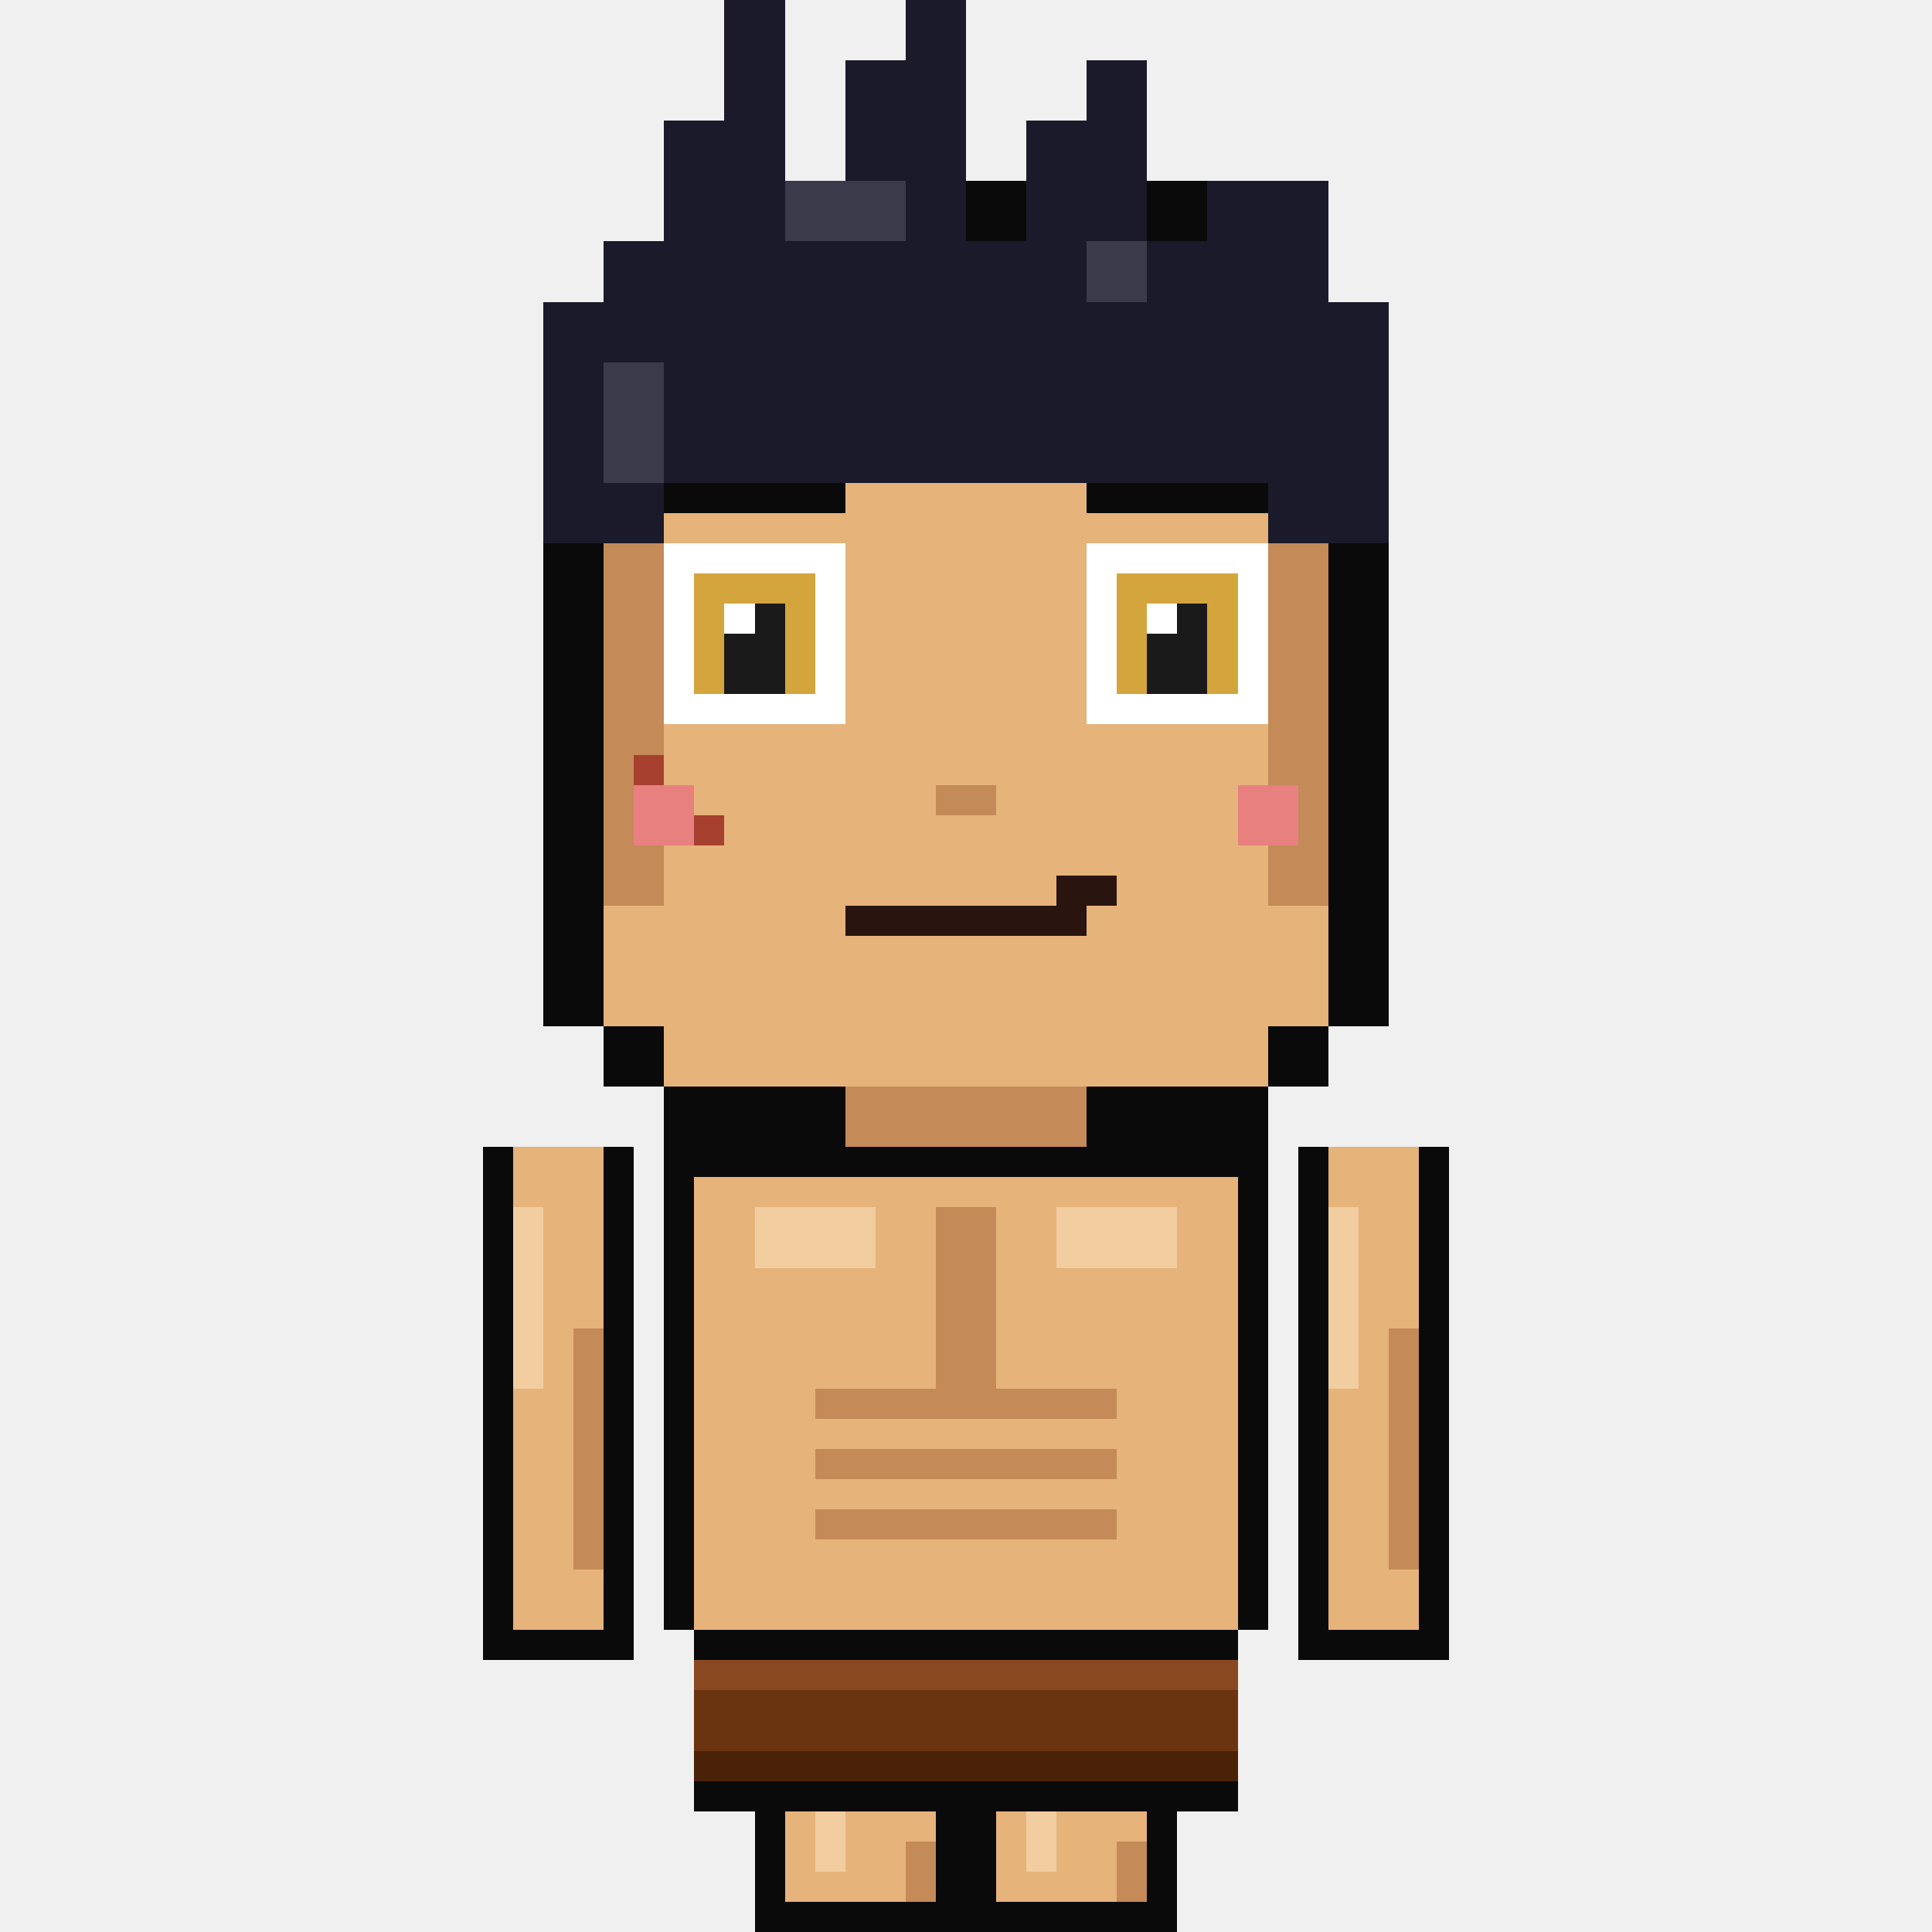
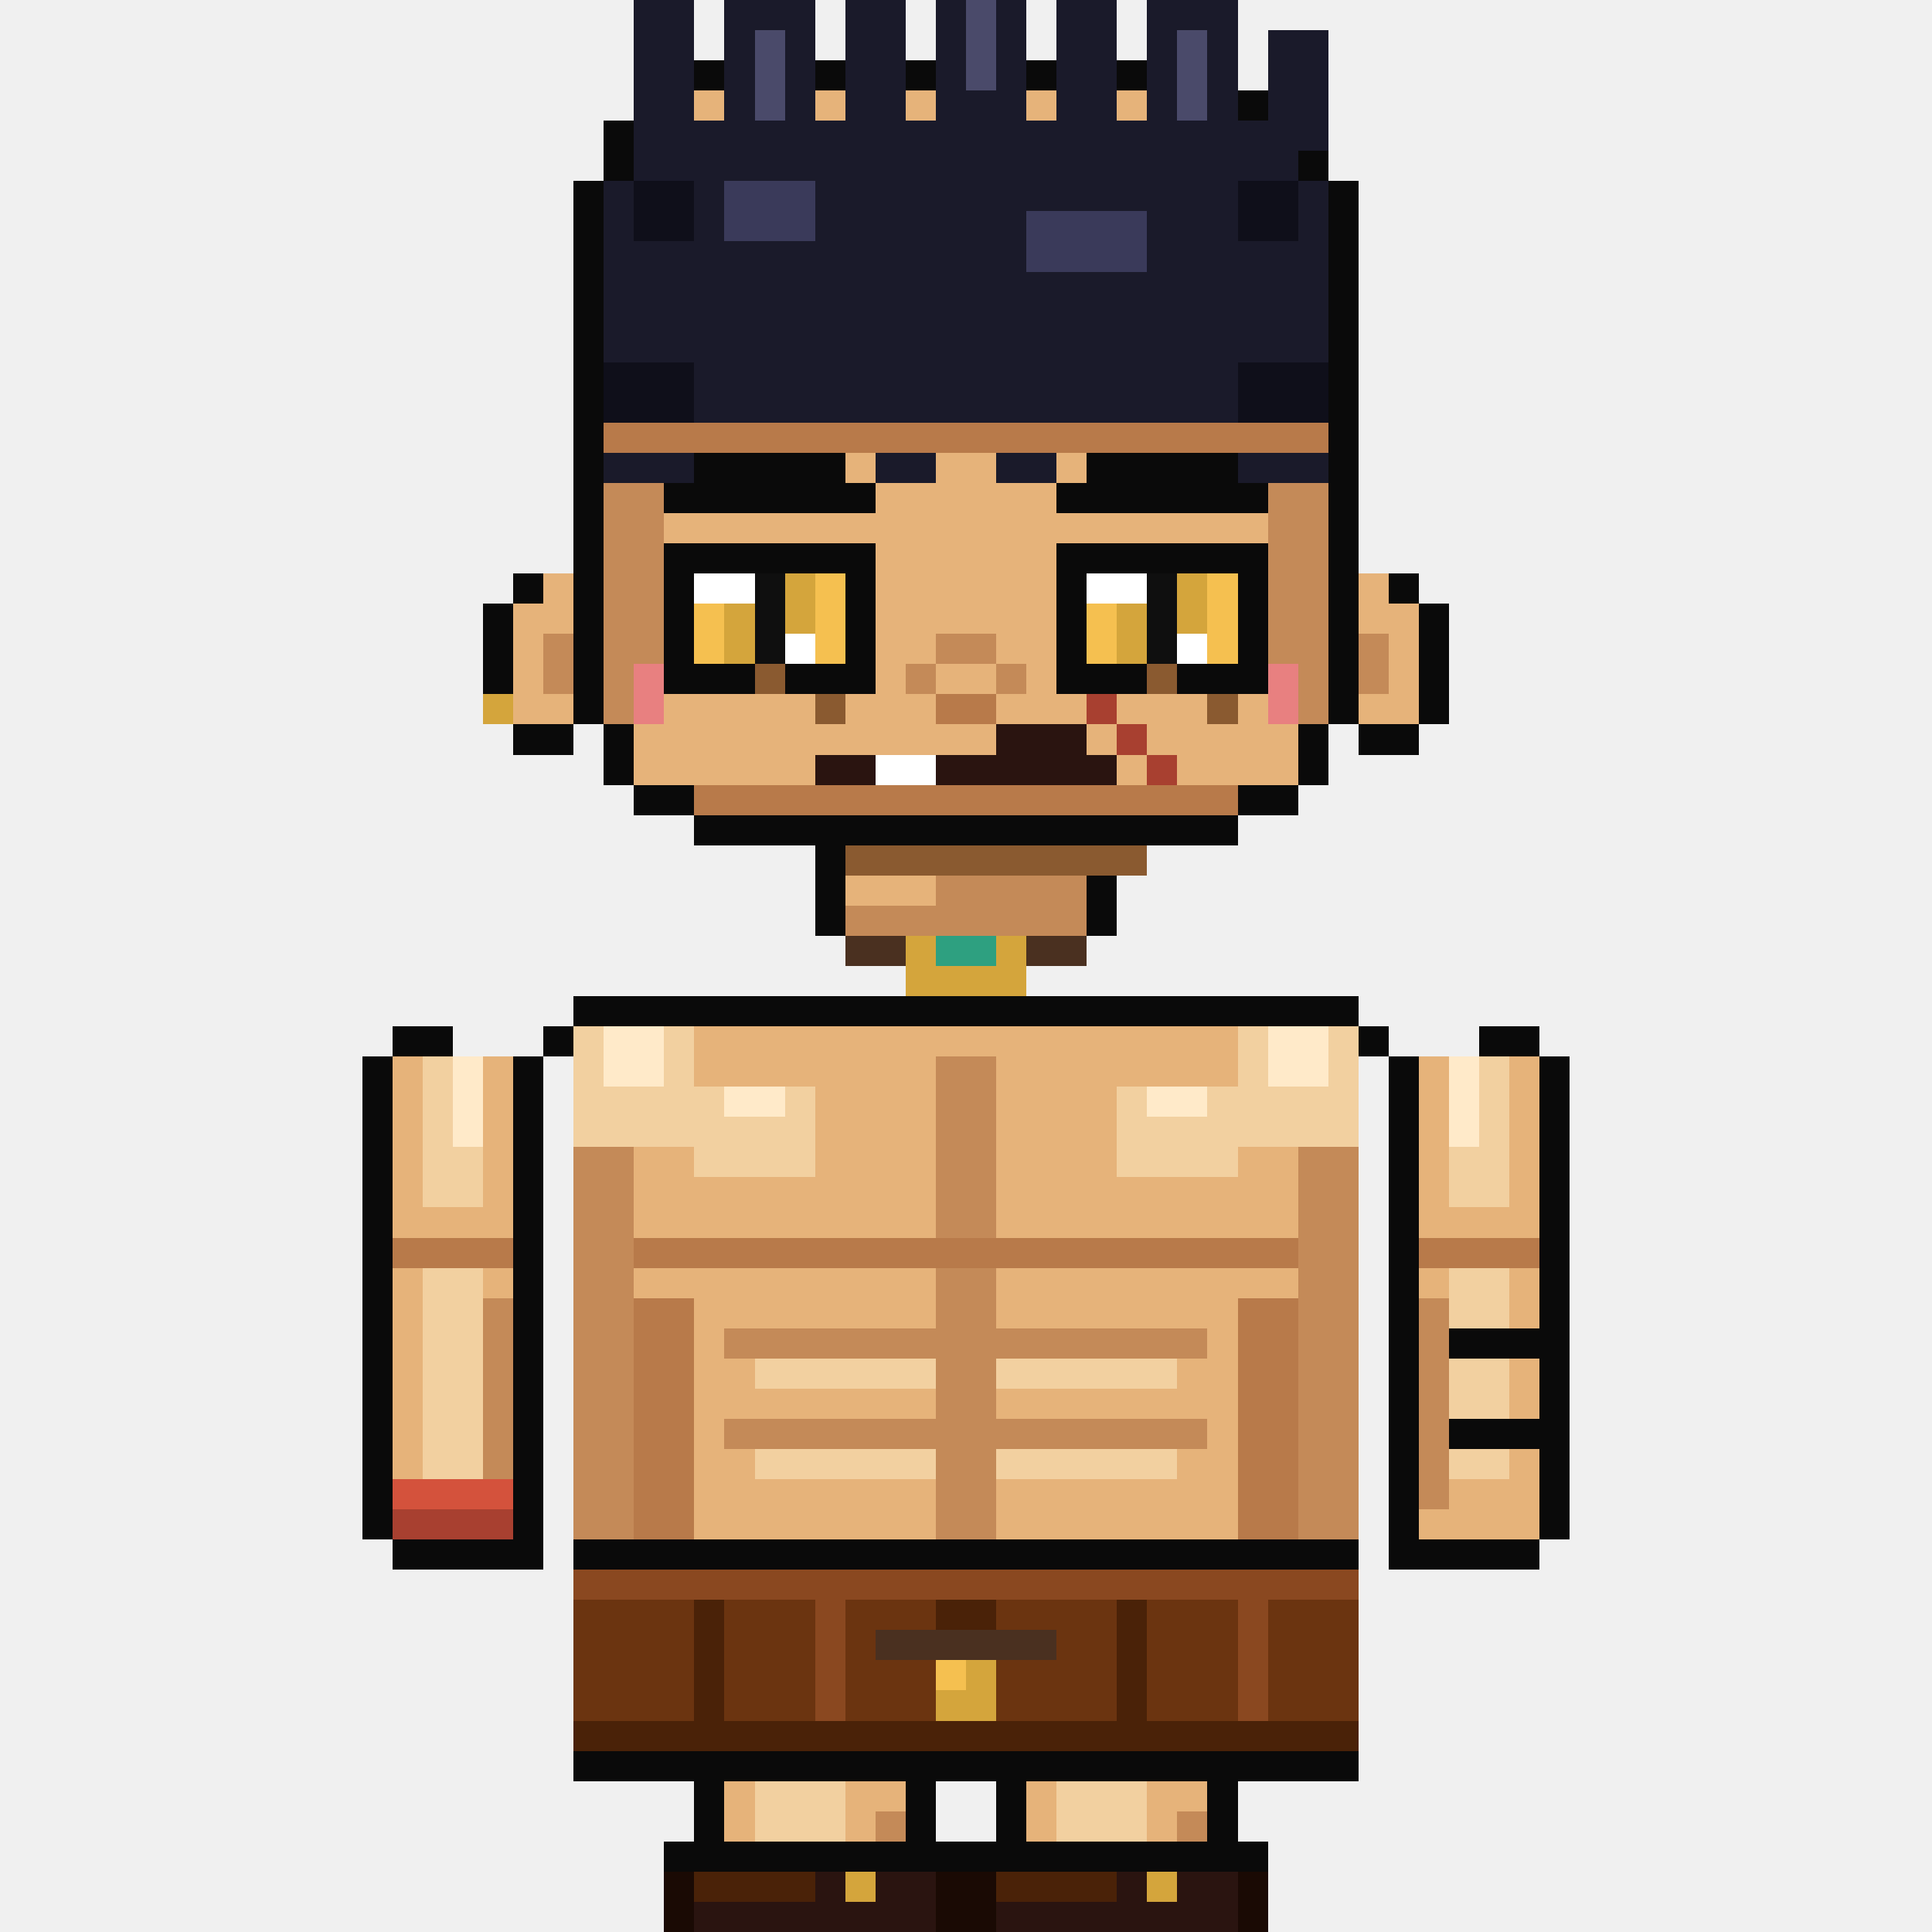
<svg xmlns="http://www.w3.org/2000/svg" viewBox="0 0 64 64" width="64" height="64" shape-rendering="crispEdges">
-   <rect x="18" y="10" width="4" height="20" fill="#1a1a2a" />
-   <rect x="42" y="10" width="4" height="20" fill="#1a1a2a" />
-   <rect x="22" y="6" width="20" height="2" fill="#0a0a0a" />
-   <rect x="20" y="8" width="2" height="2" fill="#0a0a0a" />
-   <rect x="42" y="8" width="2" height="2" fill="#0a0a0a" />
-   <rect x="18" y="10" width="2" height="24" fill="#0a0a0a" />
-   <rect x="44" y="10" width="2" height="24" fill="#0a0a0a" />
-   <rect x="20" y="34" width="2" height="2" fill="#0a0a0a" />
-   <rect x="42" y="34" width="2" height="2" fill="#0a0a0a" />
-   <rect x="22" y="36" width="20" height="2" fill="#0a0a0a" />
-   <rect x="20" y="10" width="24" height="24" fill="#e6b37a" />
-   <rect x="22" y="8" width="20" height="2" fill="#e6b37a" />
-   <rect x="22" y="34" width="20" height="2" fill="#e6b37a" />
-   <rect x="20" y="18" width="2" height="12" fill="#c48a58" />
-   <rect x="42" y="18" width="2" height="12" fill="#c48a58" />
-   <rect x="20" y="8" width="24" height="8" fill="#1a1a2a" />
-   <rect x="18" y="10" width="4" height="8" fill="#1a1a2a" />
-   <rect x="42" y="10" width="4" height="8" fill="#1a1a2a" />
-   <rect x="22" y="4" width="4" height="4" fill="#1a1a2a" />
-   <rect x="28" y="2" width="4" height="6" fill="#1a1a2a" />
-   <rect x="34" y="4" width="4" height="4" fill="#1a1a2a" />
-   <rect x="40" y="6" width="4" height="2" fill="#1a1a2a" />
-   <rect x="24" y="0" width="2" height="4" fill="#1a1a2a" />
-   <rect x="30" y="0" width="2" height="2" fill="#1a1a2a" />
-   <rect x="36" y="2" width="2" height="2" fill="#1a1a2a" />
-   <rect x="26" y="6" width="4" height="2" fill="#3a3a4a" />
-   <rect x="36" y="8" width="2" height="2" fill="#3a3a4a" />
-   <rect x="20" y="12" width="2" height="4" fill="#3a3a4a" />
-   <rect x="22" y="16" width="6" height="1" fill="#0a0a0a" />
-   <rect x="36" y="16" width="6" height="1" fill="#0a0a0a" />
-   <rect x="22" y="18" width="6" height="6" fill="#ffffff" />
-   <rect x="23" y="19" width="4" height="4" fill="#d4a53c" />
-   <rect x="24" y="20" width="2" height="3" fill="#1a1a1a" />
-   <rect x="24" y="20" width="1" height="1" fill="#ffffff" />
-   <rect x="36" y="18" width="6" height="6" fill="#ffffff" />
-   <rect x="37" y="19" width="4" height="4" fill="#d4a53c" />
-   <rect x="38" y="20" width="2" height="3" fill="#1a1a1a" />
-   <rect x="38" y="20" width="1" height="1" fill="#ffffff" />
-   <rect x="21" y="25" width="1" height="1" fill="#a84030" />
-   <rect x="22" y="26" width="1" height="1" fill="#a84030" />
-   <rect x="23" y="27" width="1" height="1" fill="#a84030" />
-   <rect x="31" y="26" width="2" height="1" fill="#c48a58" />
-   <rect x="28" y="30" width="8" height="1" fill="#2a1410" />
-   <rect x="35" y="29" width="2" height="1" fill="#2a1410" />
-   <rect x="21" y="26" width="2" height="2" fill="#e88080" />
-   <rect x="41" y="26" width="2" height="2" fill="#e88080" />
-   <rect x="28" y="36" width="8" height="2" fill="#c48a58" />
-   <rect x="22" y="38" width="2" height="2" fill="#0a0a0a" />
-   <rect x="40" y="38" width="2" height="2" fill="#0a0a0a" />
-   <rect x="22" y="40" width="1" height="14" fill="#0a0a0a" />
-   <rect x="41" y="40" width="1" height="14" fill="#0a0a0a" />
-   <rect x="24" y="38" width="16" height="1" fill="#0a0a0a" />
-   <rect x="23" y="54" width="18" height="1" fill="#0a0a0a" />
-   <rect x="23" y="39" width="18" height="15" fill="#e6b37a" />
-   <rect x="31" y="40" width="2" height="6" fill="#c48a58" />
-   <rect x="27" y="46" width="10" height="1" fill="#c48a58" />
-   <rect x="27" y="48" width="10" height="1" fill="#c48a58" />
-   <rect x="27" y="50" width="10" height="1" fill="#c48a58" />
-   <rect x="25" y="40" width="4" height="2" fill="#f2cda0" />
-   <rect x="35" y="40" width="4" height="2" fill="#f2cda0" />
-   <rect x="16" y="38" width="1" height="16" fill="#0a0a0a" />
-   <rect x="20" y="38" width="1" height="16" fill="#0a0a0a" />
-   <rect x="16" y="54" width="5" height="1" fill="#0a0a0a" />
-   <rect x="17" y="38" width="3" height="16" fill="#e6b37a" />
-   <rect x="17" y="40" width="1" height="6" fill="#f2cda0" />
-   <rect x="19" y="44" width="1" height="8" fill="#c48a58" />
-   <rect x="43" y="38" width="1" height="16" fill="#0a0a0a" />
-   <rect x="47" y="38" width="1" height="16" fill="#0a0a0a" />
-   <rect x="43" y="54" width="5" height="1" fill="#0a0a0a" />
-   <rect x="44" y="38" width="3" height="16" fill="#e6b37a" />
-   <rect x="44" y="40" width="1" height="6" fill="#f2cda0" />
-   <rect x="46" y="44" width="1" height="8" fill="#c48a58" />
-   <rect x="23" y="55" width="18" height="4" fill="#6b3410" />
-   <rect x="23" y="54" width="18" height="1" fill="#0a0a0a" />
-   <rect x="23" y="59" width="18" height="1" fill="#0a0a0a" />
-   <rect x="23" y="55" width="18" height="1" fill="#8a4820" />
-   <rect x="23" y="58" width="18" height="1" fill="#4a2208" />
-   <rect x="25" y="60" width="1" height="3" fill="#0a0a0a" />
-   <rect x="31" y="60" width="1" height="3" fill="#0a0a0a" />
-   <rect x="26" y="60" width="5" height="3" fill="#e6b37a" />
-   <rect x="27" y="60" width="1" height="2" fill="#f2cda0" />
-   <rect x="30" y="61" width="1" height="2" fill="#c48a58" />
-   <rect x="32" y="60" width="1" height="3" fill="#0a0a0a" />
-   <rect x="38" y="60" width="1" height="3" fill="#0a0a0a" />
-   <rect x="33" y="60" width="5" height="3" fill="#e6b37a" />
-   <rect x="34" y="60" width="1" height="2" fill="#f2cda0" />
-   <rect x="37" y="61" width="1" height="2" fill="#c48a58" />
-   <rect x="25" y="63" width="7" height="1" fill="#0a0a0a" />
-   <rect x="32" y="63" width="7" height="1" fill="#0a0a0a" />
+   <rect x="23" y="2" width="18" height="1" fill="#0a0a0a" />
+   <rect x="21" y="3" width="2" height="1" fill="#0a0a0a" />
+   <rect x="41" y="3" width="2" height="1" fill="#0a0a0a" />
+   <rect x="20" y="4" width="1" height="2" fill="#0a0a0a" />
+   <rect x="43" y="4" width="1" height="2" fill="#0a0a0a" />
+   <rect x="19" y="6" width="1" height="18" fill="#0a0a0a" />
+   <rect x="44" y="6" width="1" height="18" fill="#0a0a0a" />
+   <rect x="20" y="24" width="1" height="2" fill="#0a0a0a" />
+   <rect x="43" y="24" width="1" height="2" fill="#0a0a0a" />
+   <rect x="21" y="26" width="2" height="1" fill="#0a0a0a" />
+   <rect x="41" y="26" width="2" height="1" fill="#0a0a0a" />
+   <rect x="23" y="27" width="18" height="1" fill="#0a0a0a" />
+   <rect x="23" y="3" width="18" height="1" fill="#e6b37a" />
+   <rect x="21" y="4" width="22" height="2" fill="#e6b37a" />
+   <rect x="20" y="6" width="24" height="18" fill="#e6b37a" />
+   <rect x="21" y="24" width="22" height="2" fill="#e6b37a" />
+   <rect x="23" y="26" width="18" height="1" fill="#e6b37a" />
+   <rect x="20" y="12" width="2" height="12" fill="#c48a58" />
+   <rect x="42" y="12" width="2" height="12" fill="#c48a58" />
+   <rect x="23" y="26" width="18" height="1" fill="#b87a4a" />
+   <rect x="23" y="10" width="3" height="2" fill="#f2d0a0" />
+   <rect x="38" y="10" width="3" height="2" fill="#f2d0a0" />
+   <rect x="24" y="11" width="1" height="1" fill="#ffeac9" />
+   <rect x="39" y="11" width="1" height="1" fill="#ffeac9" />
+   <rect x="21" y="4" width="22" height="2" fill="#1a1a2a" />
+   <rect x="20" y="6" width="24" height="8" fill="#1a1a2a" />
+   <rect x="20" y="14" width="3" height="2" fill="#1a1a2a" />
+   <rect x="24" y="14" width="2" height="3" fill="#1a1a2a" />
+   <rect x="29" y="14" width="2" height="2" fill="#1a1a2a" />
+   <rect x="33" y="14" width="2" height="2" fill="#1a1a2a" />
+   <rect x="38" y="14" width="2" height="3" fill="#1a1a2a" />
+   <rect x="41" y="14" width="3" height="2" fill="#1a1a2a" />
+   <rect x="21" y="0" width="2" height="5" fill="#1a1a2a" />
+   <rect x="24" y="-2" width="3" height="7" fill="#1a1a2a" />
+   <rect x="28" y="0" width="2" height="5" fill="#1a1a2a" />
+   <rect x="31" y="-2" width="3" height="7" fill="#1a1a2a" />
+   <rect x="35" y="0" width="2" height="5" fill="#1a1a2a" />
+   <rect x="38" y="-1" width="3" height="6" fill="#1a1a2a" />
+   <rect x="42" y="1" width="2" height="4" fill="#1a1a2a" />
+   <rect x="20" y="12" width="3" height="2" fill="#0f0f1a" />
+   <rect x="41" y="12" width="3" height="2" fill="#0f0f1a" />
+   <rect x="21" y="6" width="2" height="2" fill="#0f0f1a" />
+   <rect x="41" y="6" width="2" height="2" fill="#0f0f1a" />
+   <rect x="25" y="1" width="1" height="3" fill="#4a4a6a" />
+   <rect x="32" y="0" width="1" height="3" fill="#4a4a6a" />
+   <rect x="39" y="1" width="1" height="3" fill="#4a4a6a" />
+   <rect x="24" y="6" width="3" height="2" fill="#3a3a5a" />
+   <rect x="34" y="7" width="4" height="2" fill="#3a3a5a" />
+   <rect x="20" y="14" width="24" height="1" fill="#b87a4a" />
+   <rect x="22" y="16" width="7" height="1" fill="#0a0a0a" />
+   <rect x="23" y="15" width="5" height="1" fill="#0a0a0a" />
+   <rect x="35" y="16" width="7" height="1" fill="#0a0a0a" />
+   <rect x="36" y="15" width="5" height="1" fill="#0a0a0a" />
+   <rect x="22" y="18" width="7" height="1" fill="#0a0a0a" />
+   <rect x="22" y="22" width="7" height="1" fill="#0a0a0a" />
+   <rect x="22" y="19" width="1" height="3" fill="#0a0a0a" />
+   <rect x="28" y="19" width="1" height="3" fill="#0a0a0a" />
+   <rect x="23" y="19" width="5" height="3" fill="#ffffff" />
+   <rect x="23" y="19" width="5" height="3" fill="#f5c050" />
+   <rect x="24" y="19" width="3" height="3" fill="#d4a53c" />
+   <rect x="25" y="19" width="1" height="3" fill="#0f0f0f" />
+   <rect x="23" y="19" width="2" height="1" fill="#ffffff" />
+   <rect x="26" y="21" width="1" height="1" fill="#ffffff" />
+   <rect x="35" y="18" width="7" height="1" fill="#0a0a0a" />
+   <rect x="35" y="22" width="7" height="1" fill="#0a0a0a" />
+   <rect x="35" y="19" width="1" height="3" fill="#0a0a0a" />
+   <rect x="41" y="19" width="1" height="3" fill="#0a0a0a" />
+   <rect x="36" y="19" width="5" height="3" fill="#ffffff" />
+   <rect x="36" y="19" width="5" height="3" fill="#f5c050" />
+   <rect x="37" y="19" width="3" height="3" fill="#d4a53c" />
+   <rect x="38" y="19" width="1" height="3" fill="#0f0f0f" />
+   <rect x="36" y="19" width="2" height="1" fill="#ffffff" />
+   <rect x="39" y="21" width="1" height="1" fill="#ffffff" />
+   <rect x="36" y="23" width="1" height="1" fill="#a84030" />
+   <rect x="37" y="24" width="1" height="1" fill="#a84030" />
+   <rect x="38" y="25" width="1" height="1" fill="#a84030" />
+   <rect x="31" y="21" width="2" height="1" fill="#c48a58" />
+   <rect x="30" y="22" width="1" height="1" fill="#c48a58" />
+   <rect x="33" y="22" width="1" height="1" fill="#c48a58" />
+   <rect x="31" y="23" width="2" height="1" fill="#b87a4a" />
+   <rect x="27" y="25" width="10" height="1" fill="#2a1410" />
+   <rect x="33" y="24" width="3" height="1" fill="#2a1410" />
+   <rect x="29" y="25" width="2" height="1" fill="#ffffff" />
+   <rect x="21" y="22" width="1" height="2" fill="#e88080" />
+   <rect x="42" y="22" width="1" height="2" fill="#e88080" />
+   <rect x="25" y="22" width="1" height="1" fill="#8a5a30" />
+   <rect x="27" y="23" width="1" height="1" fill="#8a5a30" />
+   <rect x="38" y="22" width="1" height="1" fill="#8a5a30" />
+   <rect x="40" y="23" width="1" height="1" fill="#8a5a30" />
+   <rect x="17" y="19" width="2" height="5" fill="#e6b37a" />
+   <rect x="16" y="20" width="1" height="4" fill="#0a0a0a" />
+   <rect x="17" y="19" width="1" height="1" fill="#0a0a0a" />
+   <rect x="17" y="24" width="2" height="1" fill="#0a0a0a" />
+   <rect x="18" y="21" width="1" height="2" fill="#c48a58" />
+   <rect x="16" y="23" width="1" height="1" fill="#d4a53c" />
+   <rect x="45" y="19" width="2" height="5" fill="#e6b37a" />
+   <rect x="47" y="20" width="1" height="4" fill="#0a0a0a" />
+   <rect x="46" y="19" width="1" height="1" fill="#0a0a0a" />
+   <rect x="45" y="24" width="2" height="1" fill="#0a0a0a" />
+   <rect x="45" y="21" width="1" height="2" fill="#c48a58" />
+   <rect x="27" y="28" width="10" height="3" fill="#c48a58" />
+   <rect x="27" y="28" width="1" height="3" fill="#0a0a0a" />
+   <rect x="36" y="28" width="1" height="3" fill="#0a0a0a" />
+   <rect x="28" y="28" width="3" height="2" fill="#e6b37a" />
+   <rect x="28" y="28" width="10" height="1" fill="#8a5a30" />
+   <rect x="28" y="31" width="8" height="1" fill="#4a3020" />
+   <rect x="30" y="31" width="4" height="2" fill="#d4a53c" />
+   <rect x="31" y="31" width="2" height="1" fill="#2ea080" />
+   <rect x="19" y="33" width="2" height="1" fill="#0a0a0a" />
+   <rect x="43" y="33" width="2" height="1" fill="#0a0a0a" />
+   <rect x="18" y="34" width="1" height="1" fill="#0a0a0a" />
+   <rect x="45" y="34" width="1" height="1" fill="#0a0a0a" />
+   <rect x="17" y="35" width="1" height="16" fill="#0a0a0a" />
+   <rect x="46" y="35" width="1" height="16" fill="#0a0a0a" />
+   <rect x="21" y="33" width="22" height="1" fill="#0a0a0a" />
+   <rect x="19" y="51" width="26" height="1" fill="#0a0a0a" />
+   <rect x="19" y="34" width="26" height="17" fill="#e6b37a" />
+   <rect x="19" y="34" width="4" height="4" fill="#f2d0a0" />
+   <rect x="41" y="34" width="4" height="4" fill="#f2d0a0" />
+   <rect x="20" y="34" width="2" height="2" fill="#ffeac9" />
+   <rect x="42" y="34" width="2" height="2" fill="#ffeac9" />
+   <rect x="31" y="35" width="2" height="8" fill="#c48a58" />
+   <rect x="21" y="41" width="22" height="1" fill="#b87a4a" />
+   <rect x="23" y="36" width="4" height="3" fill="#f2d0a0" />
+   <rect x="37" y="36" width="4" height="3" fill="#f2d0a0" />
+   <rect x="24" y="36" width="2" height="1" fill="#ffeac9" />
+   <rect x="38" y="36" width="2" height="1" fill="#ffeac9" />
+   <rect x="19" y="38" width="2" height="13" fill="#c48a58" />
+   <rect x="43" y="38" width="2" height="13" fill="#c48a58" />
+   <rect x="24" y="44" width="16" height="1" fill="#c48a58" />
+   <rect x="24" y="47" width="16" height="1" fill="#c48a58" />
+   <rect x="31" y="42" width="2" height="9" fill="#c48a58" />
+   <rect x="25" y="45" width="6" height="1" fill="#f2d0a0" />
+   <rect x="33" y="45" width="6" height="1" fill="#f2d0a0" />
+   <rect x="25" y="48" width="6" height="1" fill="#f2d0a0" />
+   <rect x="33" y="48" width="6" height="1" fill="#f2d0a0" />
+   <rect x="21" y="43" width="2" height="8" fill="#b87a4a" />
+   <rect x="41" y="43" width="2" height="8" fill="#b87a4a" />
+   <rect x="13" y="34" width="2" height="1" fill="#0a0a0a" />
+   <rect x="12" y="35" width="1" height="16" fill="#0a0a0a" />
+   <rect x="17" y="35" width="1" height="16" fill="#0a0a0a" />
+   <rect x="13" y="51" width="5" height="1" fill="#0a0a0a" />
+   <rect x="13" y="35" width="4" height="16" fill="#e6b37a" />
+   <rect x="14" y="35" width="2" height="5" fill="#f2d0a0" />
+   <rect x="15" y="35" width="1" height="3" fill="#ffeac9" />
+   <rect x="13" y="41" width="4" height="1" fill="#b87a4a" />
+   <rect x="14" y="42" width="2" height="7" fill="#f2d0a0" />
+   <rect x="16" y="43" width="1" height="7" fill="#c48a58" />
+   <rect x="13" y="49" width="4" height="2" fill="#a84030" />
+   <rect x="13" y="49" width="4" height="1" fill="#d4523c" />
+   <rect x="49" y="34" width="2" height="1" fill="#0a0a0a" />
+   <rect x="46" y="35" width="1" height="16" fill="#0a0a0a" />
+   <rect x="51" y="35" width="1" height="16" fill="#0a0a0a" />
+   <rect x="46" y="51" width="5" height="1" fill="#0a0a0a" />
+   <rect x="47" y="35" width="4" height="16" fill="#e6b37a" />
+   <rect x="48" y="35" width="2" height="5" fill="#f2d0a0" />
+   <rect x="48" y="35" width="1" height="3" fill="#ffeac9" />
+   <rect x="47" y="41" width="4" height="1" fill="#b87a4a" />
+   <rect x="48" y="42" width="2" height="7" fill="#f2d0a0" />
+   <rect x="47" y="43" width="1" height="7" fill="#c48a58" />
+   <rect x="48" y="44" width="3" height="1" fill="#0a0a0a" />
+   <rect x="48" y="47" width="3" height="1" fill="#0a0a0a" />
+   <rect x="19" y="52" width="26" height="6" fill="#6b3410" />
+   <rect x="19" y="52" width="26" height="1" fill="#0a0a0a" />
+   <rect x="19" y="58" width="26" height="1" fill="#0a0a0a" />
+   <rect x="19" y="52" width="26" height="1" fill="#8a4820" />
+   <rect x="19" y="57" width="26" height="1" fill="#4a2208" />
+   <rect x="31" y="53" width="2" height="5" fill="#4a2208" />
+   <rect x="29" y="54" width="6" height="1" fill="#4a3020" />
+   <rect x="31" y="55" width="2" height="2" fill="#d4a53c" />
+   <rect x="31" y="55" width="1" height="1" fill="#f5c050" />
+   <rect x="23" y="53" width="1" height="4" fill="#4a2208" />
+   <rect x="27" y="53" width="1" height="4" fill="#8a4820" />
+   <rect x="37" y="53" width="1" height="4" fill="#4a2208" />
+   <rect x="41" y="53" width="1" height="4" fill="#8a4820" />
+   <rect x="23" y="59" width="1" height="2" fill="#0a0a0a" />
+   <rect x="30" y="59" width="1" height="2" fill="#0a0a0a" />
+   <rect x="24" y="59" width="6" height="2" fill="#e6b37a" />
+   <rect x="25" y="59" width="3" height="2" fill="#f2d0a0" />
+   <rect x="29" y="60" width="1" height="1" fill="#c48a58" />
+   <rect x="33" y="59" width="1" height="2" fill="#0a0a0a" />
+   <rect x="40" y="59" width="1" height="2" fill="#0a0a0a" />
+   <rect x="34" y="59" width="6" height="2" fill="#e6b37a" />
+   <rect x="35" y="59" width="3" height="2" fill="#f2d0a0" />
+   <rect x="39" y="60" width="1" height="1" fill="#c48a58" />
+   <rect x="22" y="61" width="10" height="3" fill="#1a0a04" />
+   <rect x="22" y="61" width="10" height="1" fill="#0a0a0a" />
+   <rect x="23" y="62" width="8" height="2" fill="#2a1410" />
+   <rect x="23" y="62" width="4" height="1" fill="#4a2208" />
+   <rect x="28" y="62" width="1" height="1" fill="#d4a53c" />
+   <rect x="32" y="61" width="10" height="3" fill="#1a0a04" />
+   <rect x="32" y="61" width="10" height="1" fill="#0a0a0a" />
+   <rect x="33" y="62" width="8" height="2" fill="#2a1410" />
+   <rect x="33" y="62" width="4" height="1" fill="#4a2208" />
+   <rect x="38" y="62" width="1" height="1" fill="#d4a53c" />
</svg>
